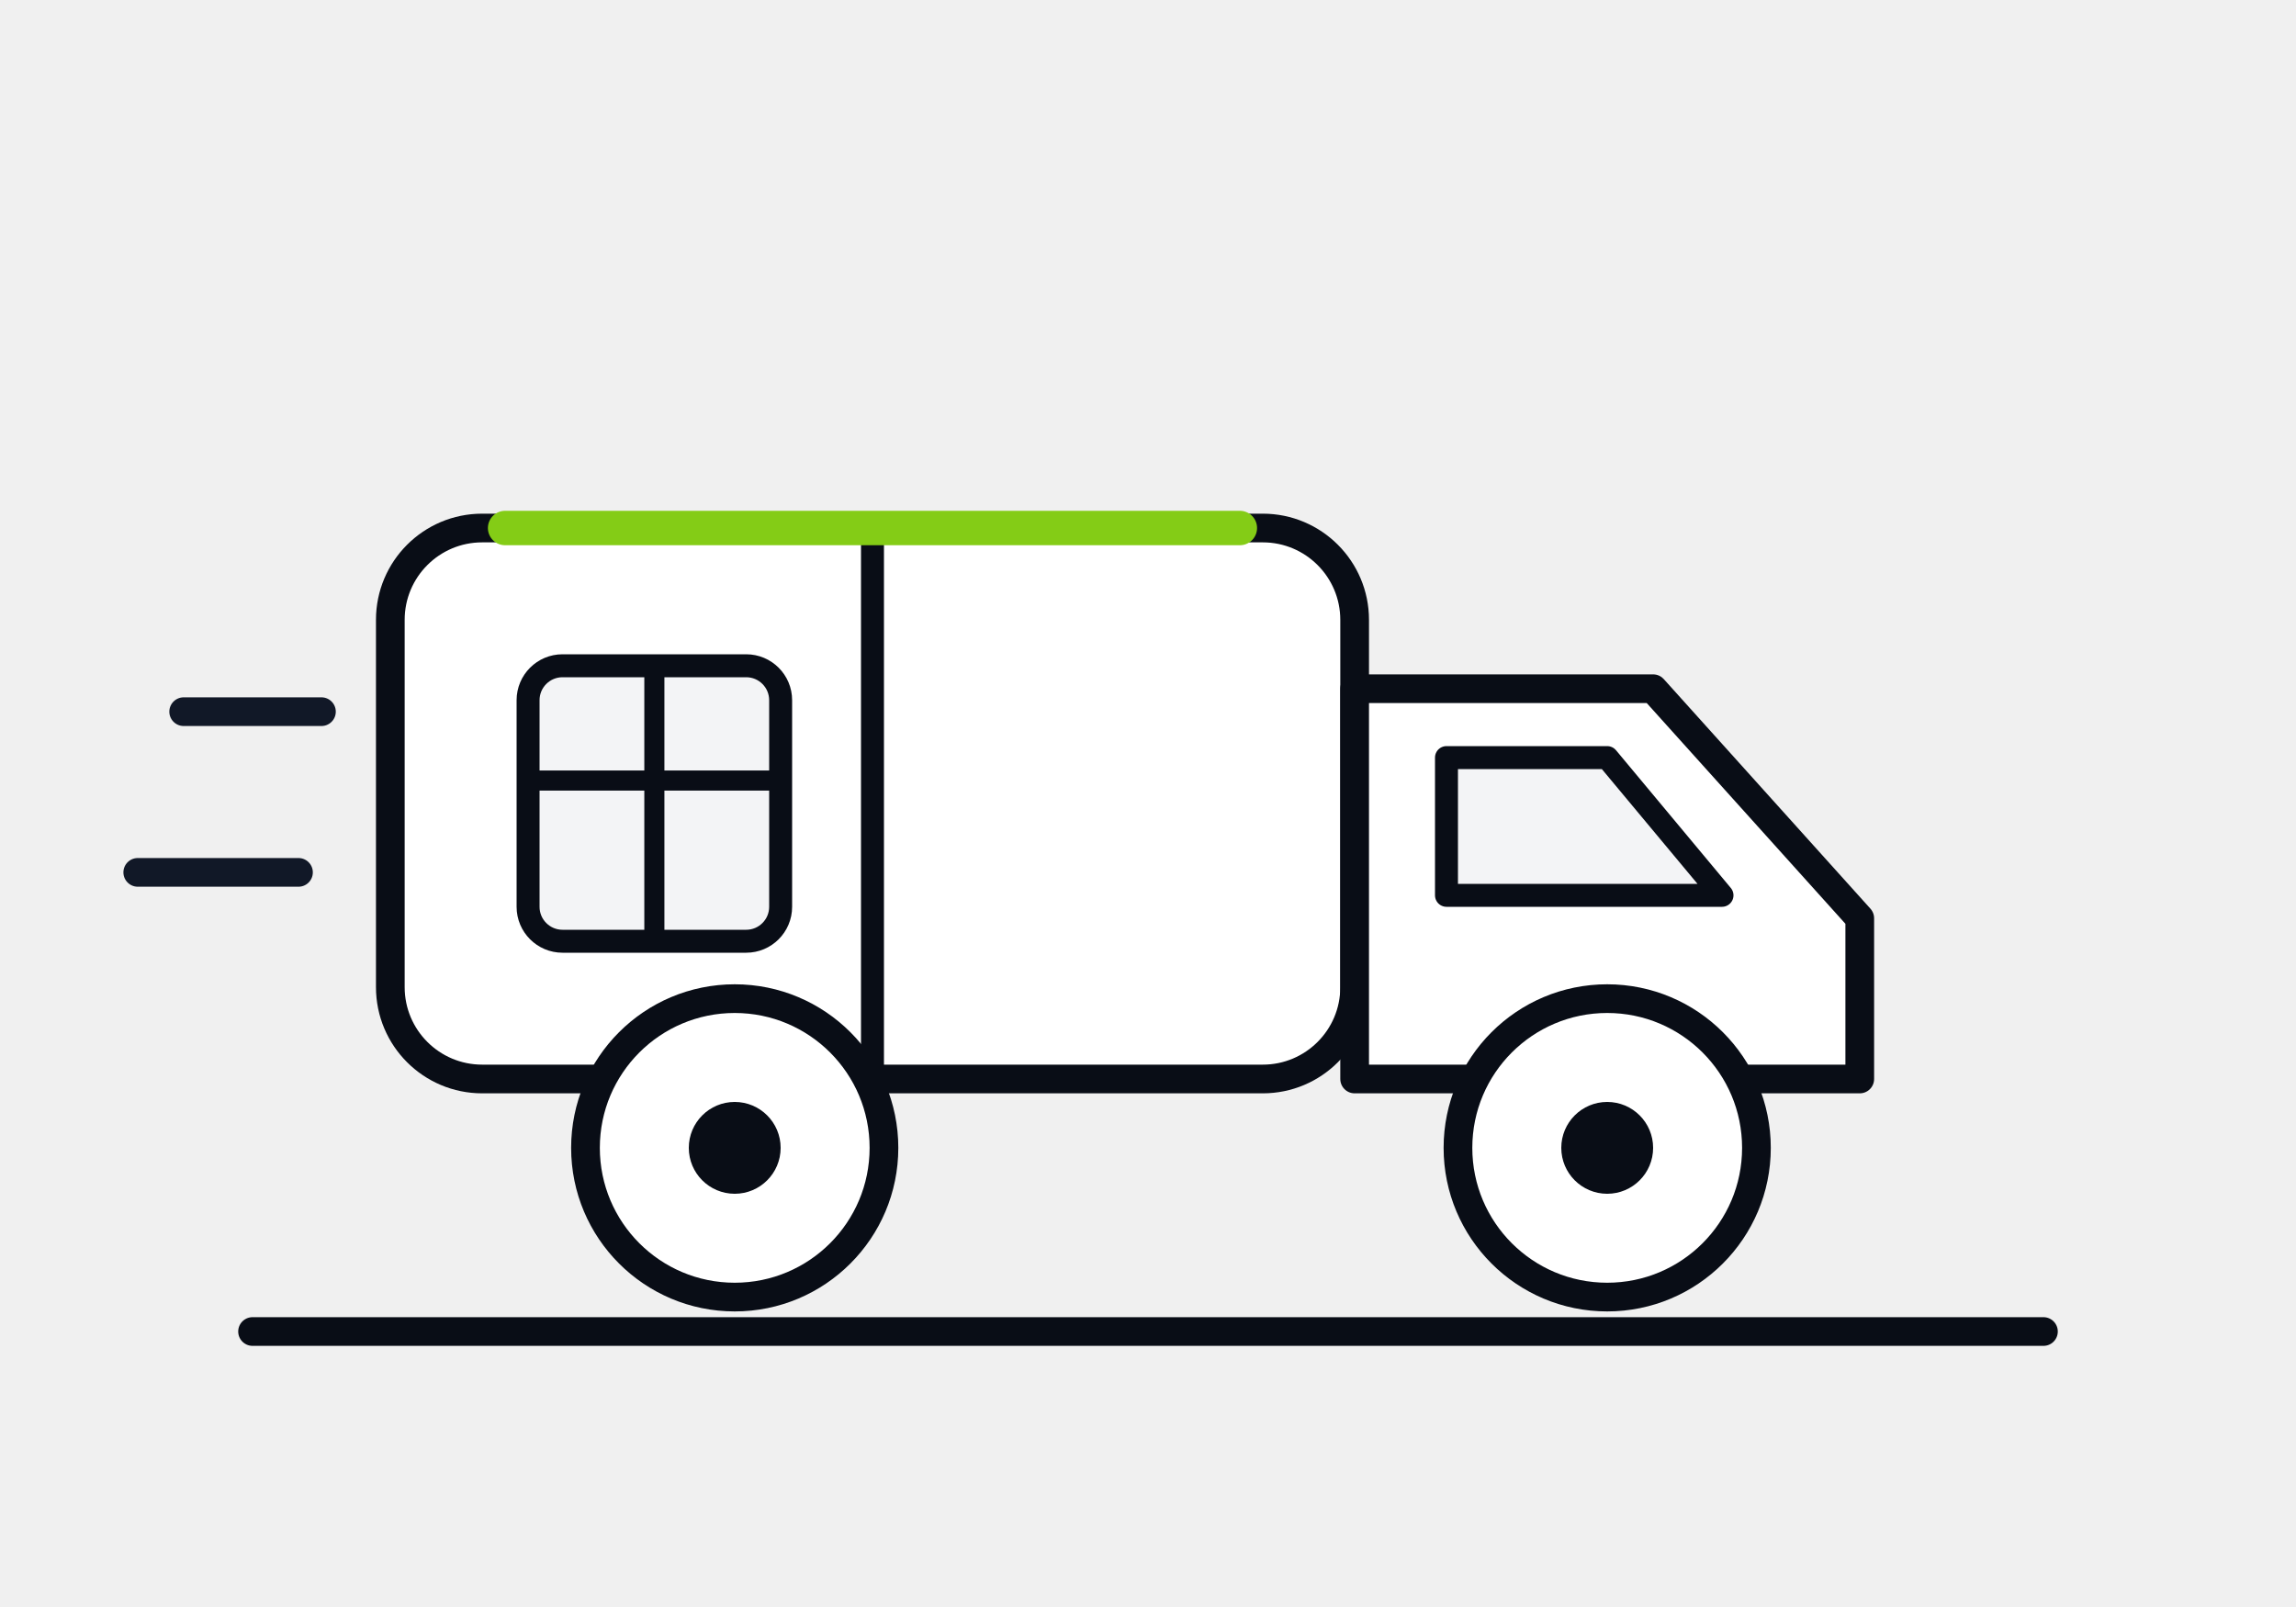
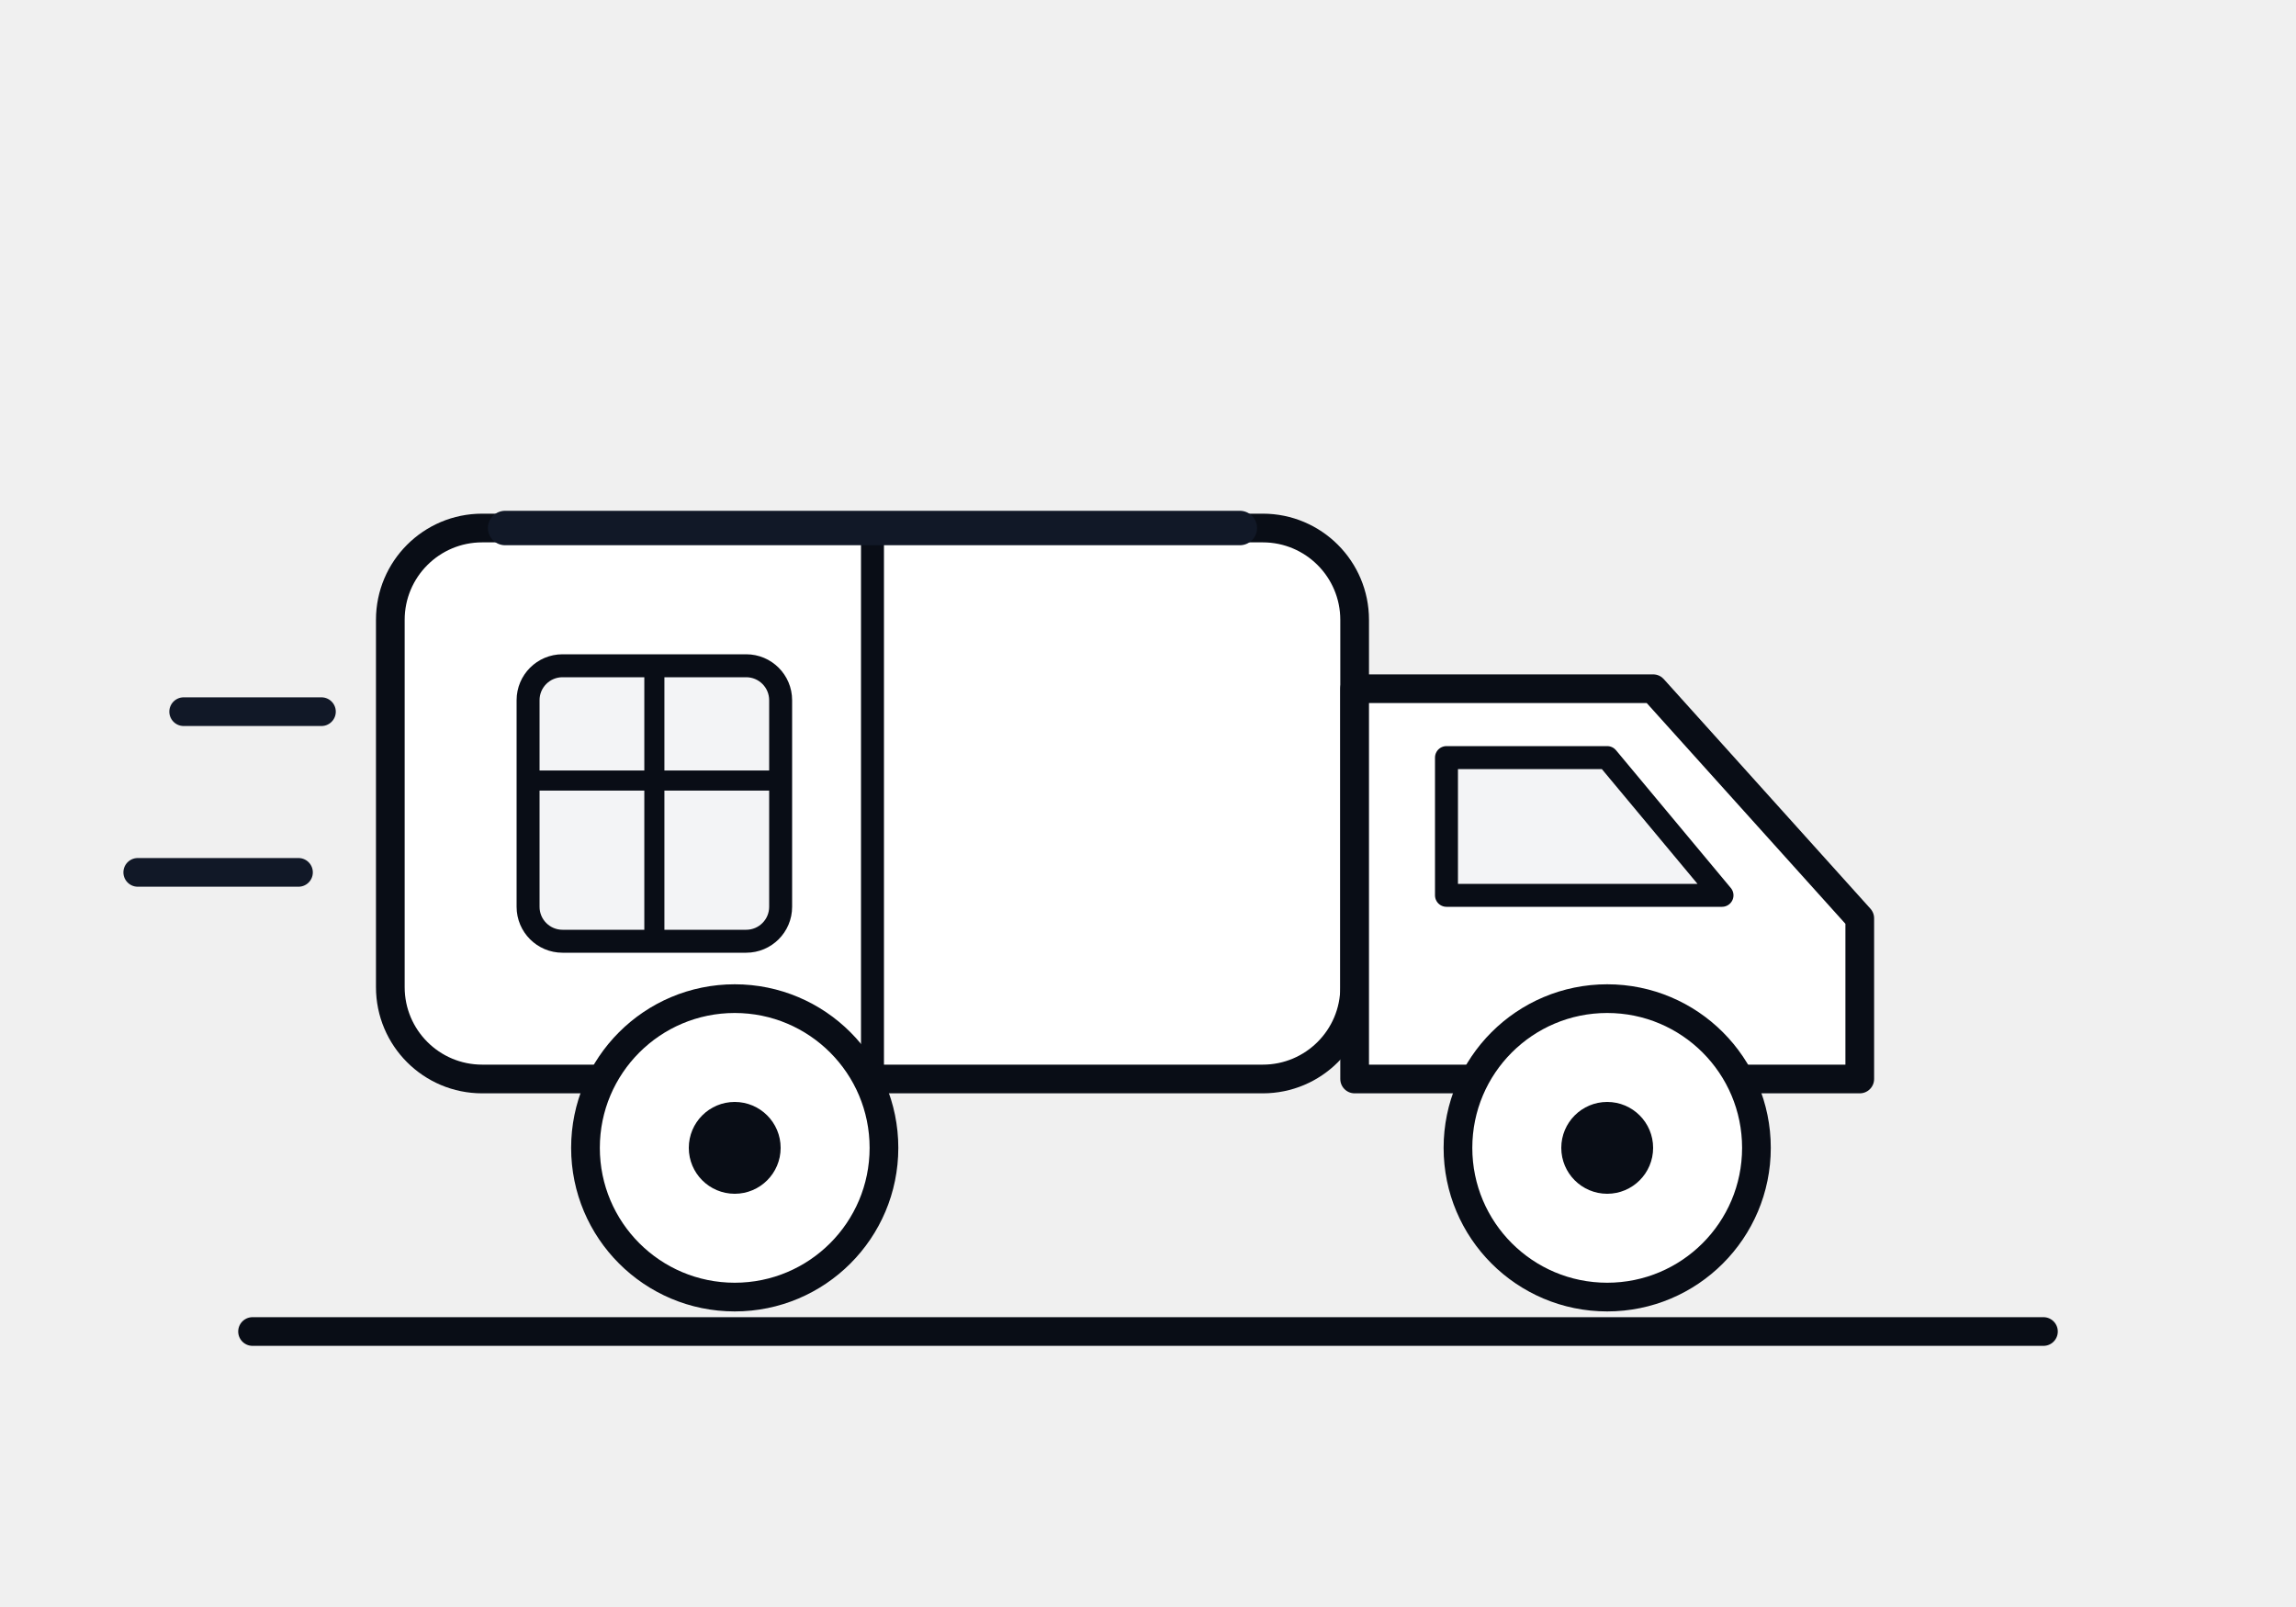
<svg xmlns="http://www.w3.org/2000/svg" width="200" height="140" viewBox="0 0 200 140" fill="none">
  <rect x="34" y="46" width="84" height="48" rx="8" fill="#FFFFFF" stroke="#090D16" stroke-width="2.5" />
  <path d="M118 60h26l18 20v14h-44z" fill="#FFFFFF" stroke="#090D16" stroke-width="2.5" stroke-linejoin="round" />
  <path d="M126 66h14l10 12h-24z" fill="#F3F4F6" stroke="#090D16" stroke-width="2" stroke-linejoin="round" />
  <path d="M76 46v48" stroke="#090D16" stroke-width="2" />
  <rect x="46" y="58" width="22" height="24" rx="3" fill="#F3F4F6" stroke="#090D16" stroke-width="2" />
  <path d="M57 58v24M46 68h22" stroke="#090D16" stroke-width="1.75" />
  <circle cx="64" cy="100" r="13" fill="#FFFFFF" stroke="#090D16" stroke-width="2.5" />
  <circle cx="64" cy="100" r="4" fill="#090D16" />
  <circle cx="140" cy="100" r="13" fill="#FFFFFF" stroke="#090D16" stroke-width="2.5" />
  <circle cx="140" cy="100" r="4" fill="#090D16" />
  <path d="M22 116h156" stroke="#090D16" stroke-width="2.5" stroke-linecap="round" />
-   <path d="M44 46h64" stroke="#84CC16" stroke-width="3" stroke-linecap="round" />
+   <path d="M44 46h64" stroke="#111827" stroke-width="3" stroke-linecap="round" />
  <path d="M16 62h12M12 76h14" stroke="#111827" stroke-width="2.5" stroke-linecap="round" />
</svg>
